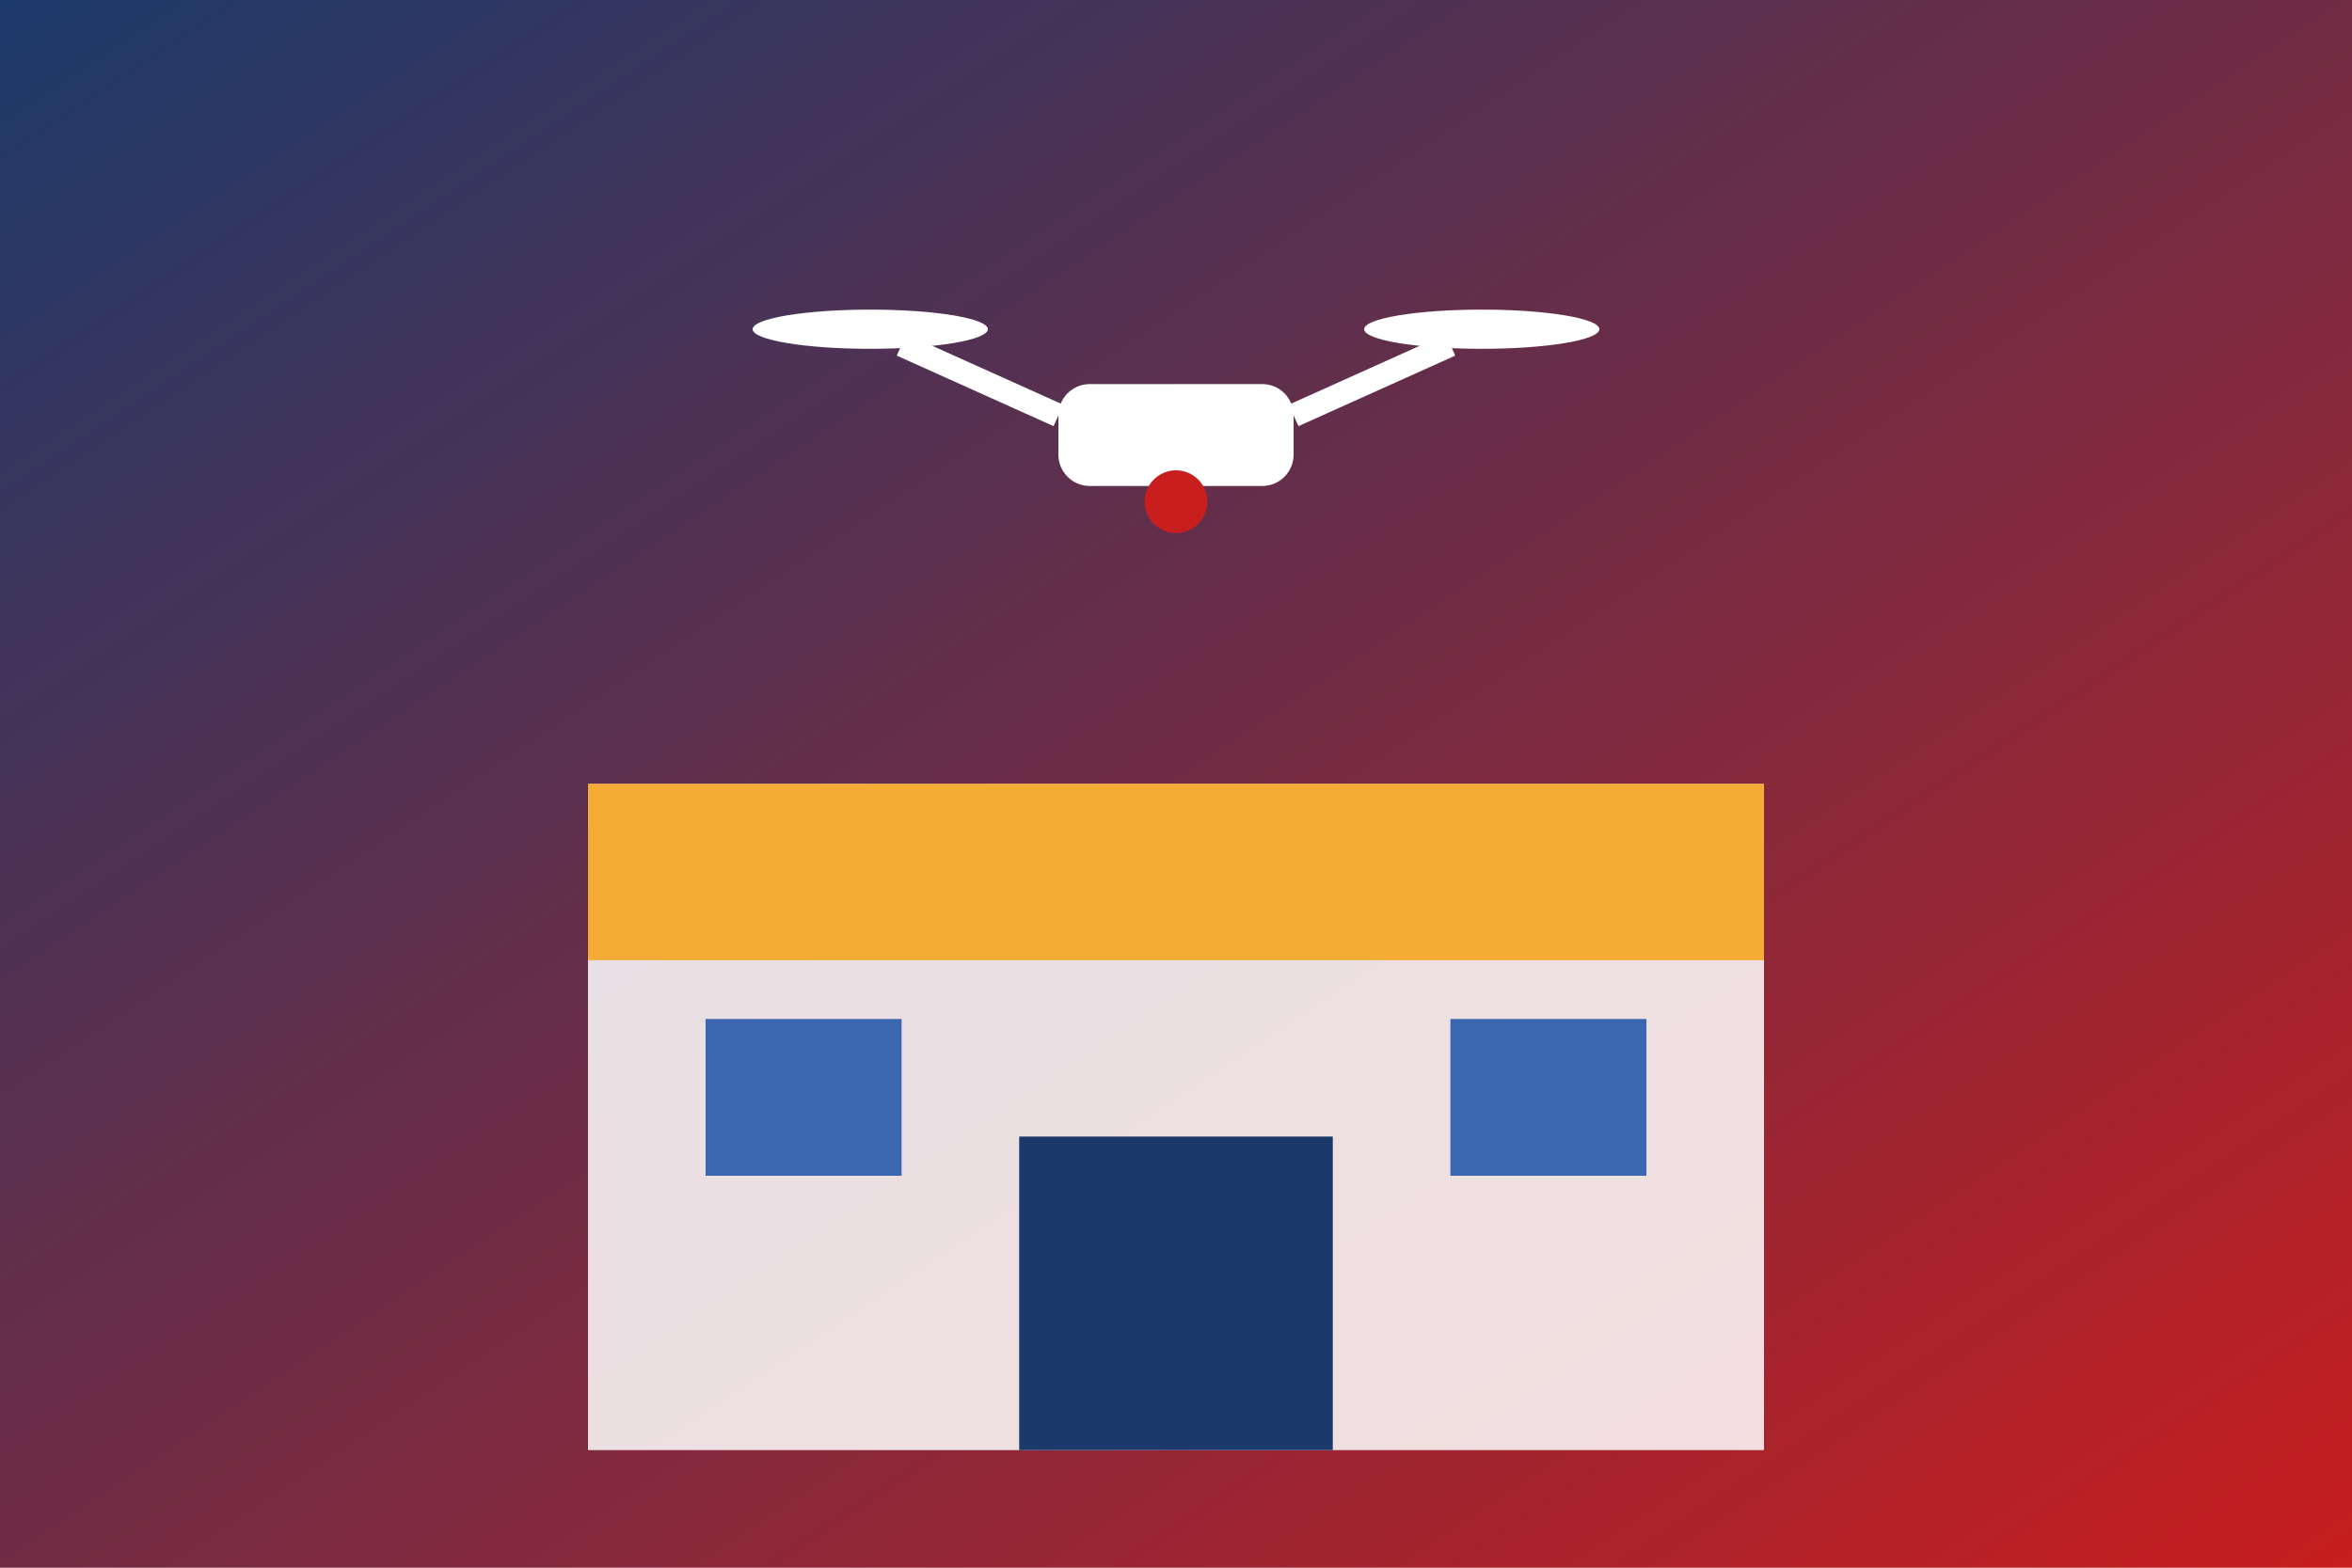
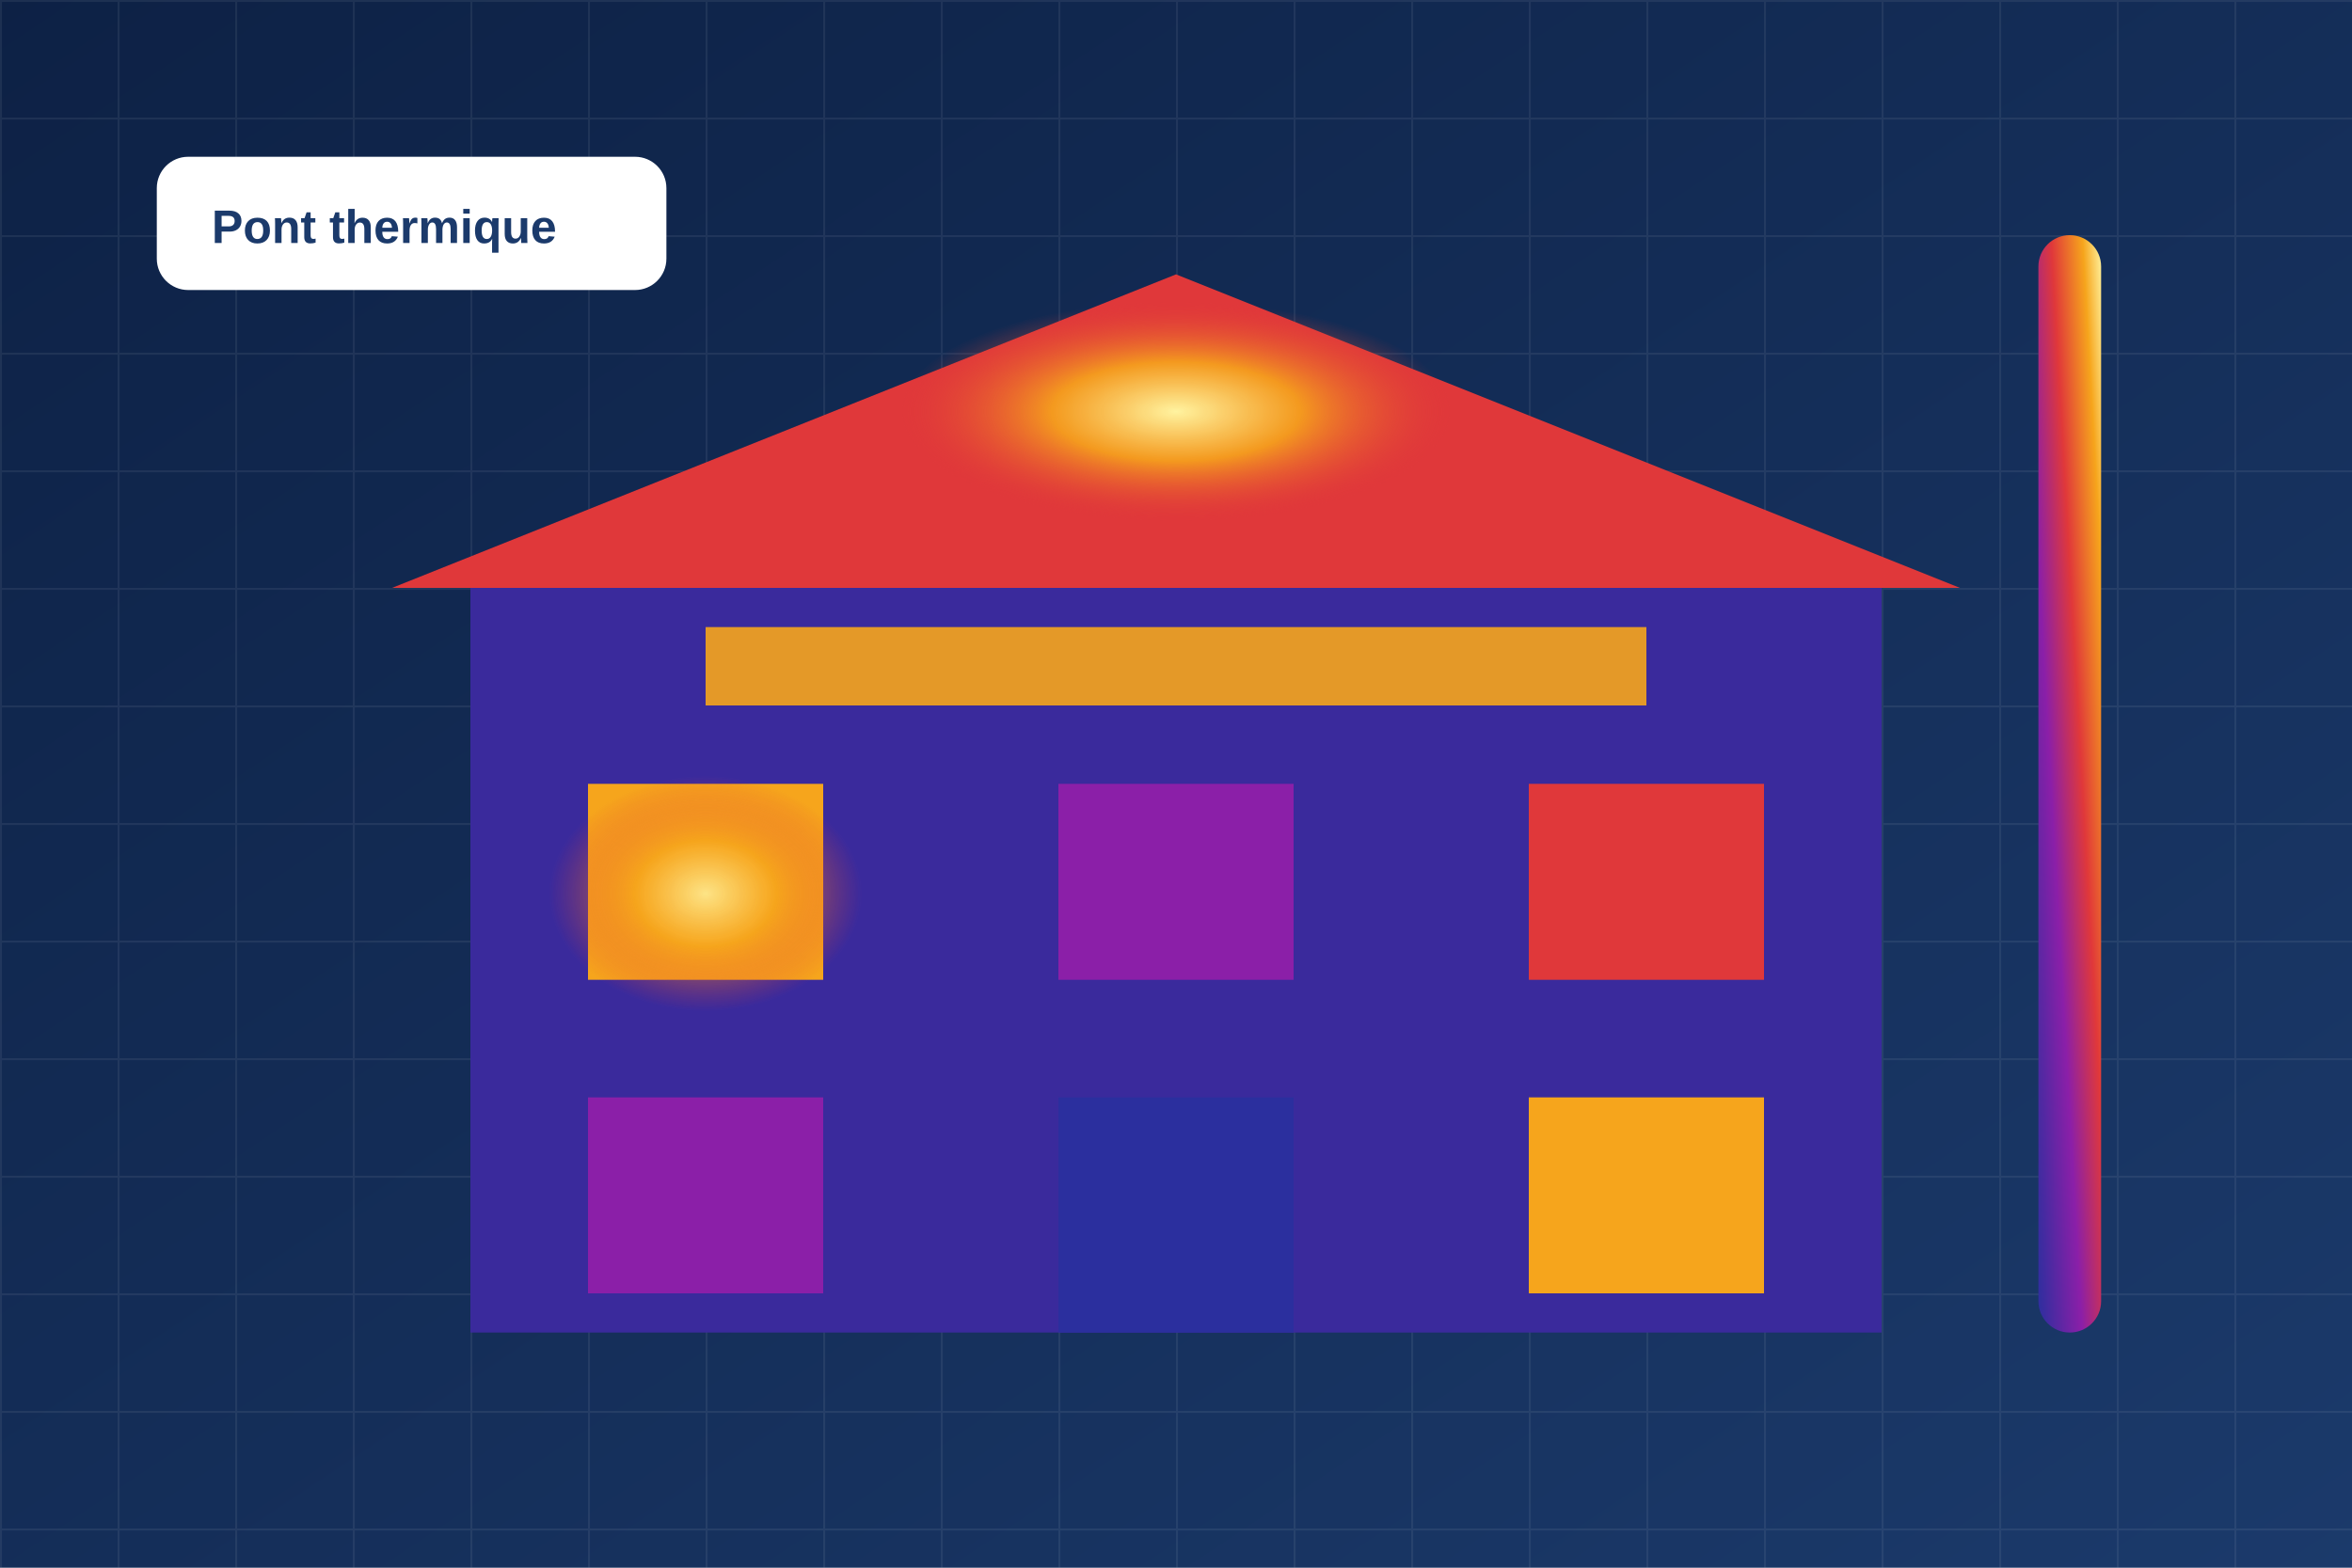
- <svg xmlns="http://www.w3.org/2000/svg" viewBox="0 0 600 400" role="img" aria-label="Illustration de thermographie d'un bâtiment avec déperdition de chaleur">
+ <svg xmlns="http://www.w3.org/2000/svg" viewBox="0 0 600 400" role="img" aria-label="Bâtiment en thermographie montrant les déperditions de chaleur">
  <defs>
-     <linearGradient id="g" x1="0" y1="0" x2="1" y2="1">
-       <stop offset="0" stop-color="#1b3a6b" />
-       <stop offset="1" stop-color="#c81e1e" />
+     <linearGradient id="bg" x1="0" y1="0" x2="1" y2="1">
+       <stop offset="0" stop-color="#0d2145" />
+       <stop offset="1" stop-color="#1b3a6b" />
    </linearGradient>
+     <linearGradient id="heat" x1="0" y1="1" x2="1" y2="0">
+       <stop offset="0" stop-color="#2b2f9e" />
+       <stop offset=".35" stop-color="#8b1fa8" />
+       <stop offset=".6" stop-color="#e0383a" />
+       <stop offset=".85" stop-color="#f6a51c" />
+       <stop offset="1" stop-color="#fff3a0" />
+     </linearGradient>
+     <radialGradient id="hot" cx=".5" cy=".5" r=".5">
+       <stop offset="0" stop-color="#fff3a0" />
+       <stop offset=".45" stop-color="#f6a51c" stop-opacity=".9" />
+       <stop offset="1" stop-color="#e0383a" stop-opacity="0" />
+     </radialGradient>
+     <pattern id="grid" width="30" height="30" patternUnits="userSpaceOnUse">
+       <path d="M30 0H0V30" fill="none" stroke="#fff" stroke-opacity=".07" />
+     </pattern>
  </defs>
-   <rect width="600" height="400" fill="url(#g)" />
-   <g transform="translate(300 110)" fill="#fff">
-     <rect x="-30" y="-12" width="60" height="26" rx="8" />
-     <circle cx="0" cy="18" r="8" fill="#c81e1e" />
-     <path d="M-30-4l-40-18M30-4l40-18" stroke="#fff" stroke-width="6" />
-     <ellipse cx="-78" cy="-26" rx="30" ry="5" />
-     <ellipse cx="78" cy="-26" rx="30" ry="5" />
-   </g>
-   <rect x="150" y="200" width="300" height="170" fill="#fff" opacity=".85" />
-   <rect x="150" y="200" width="300" height="45" fill="#f5a623" opacity=".9" />
-   <rect x="260" y="290" width="80" height="80" fill="#1b3a6b" />
-   <rect x="180" y="260" width="50" height="40" fill="#3a67b0" />
-   <rect x="370" y="260" width="50" height="40" fill="#3a67b0" />
+   <rect width="600" height="400" fill="url(#bg)" />
+   <rect width="600" height="400" fill="url(#grid)" />
+   <rect x="120" y="150" width="360" height="190" fill="#3a2a9c" />
+   <path d="M100 150L300 70l200 80z" fill="#e0383a" />
+   <path d="M180 160h240v20H180z" fill="#f6a51c" opacity=".9" />
+   <rect x="150" y="200" width="60" height="50" fill="#f6a51c" />
+   <rect x="270" y="200" width="60" height="50" fill="#8b1fa8" />
+   <rect x="390" y="200" width="60" height="50" fill="#e0383a" />
+   <rect x="150" y="280" width="60" height="50" fill="#8b1fa8" />
+   <rect x="270" y="280" width="60" height="60" fill="#2b2f9e" />
+   <rect x="390" y="280" width="60" height="50" fill="#f6a51c" />
+   <ellipse cx="300" cy="105" rx="70" ry="28" fill="url(#hot)" />
+   <ellipse cx="180" cy="228" rx="40" ry="30" fill="url(#hot)" opacity=".8" />
+   <rect x="40" y="40" width="130" height="34" rx="8" fill="#fff" />
+   <text x="54" y="62" font-family="Arial" font-size="12" font-weight="700" fill="#1b3a6b">Pont thermique</text>
+   <rect x="520" y="60" width="16" height="280" rx="8" fill="url(#heat)" />
</svg>
